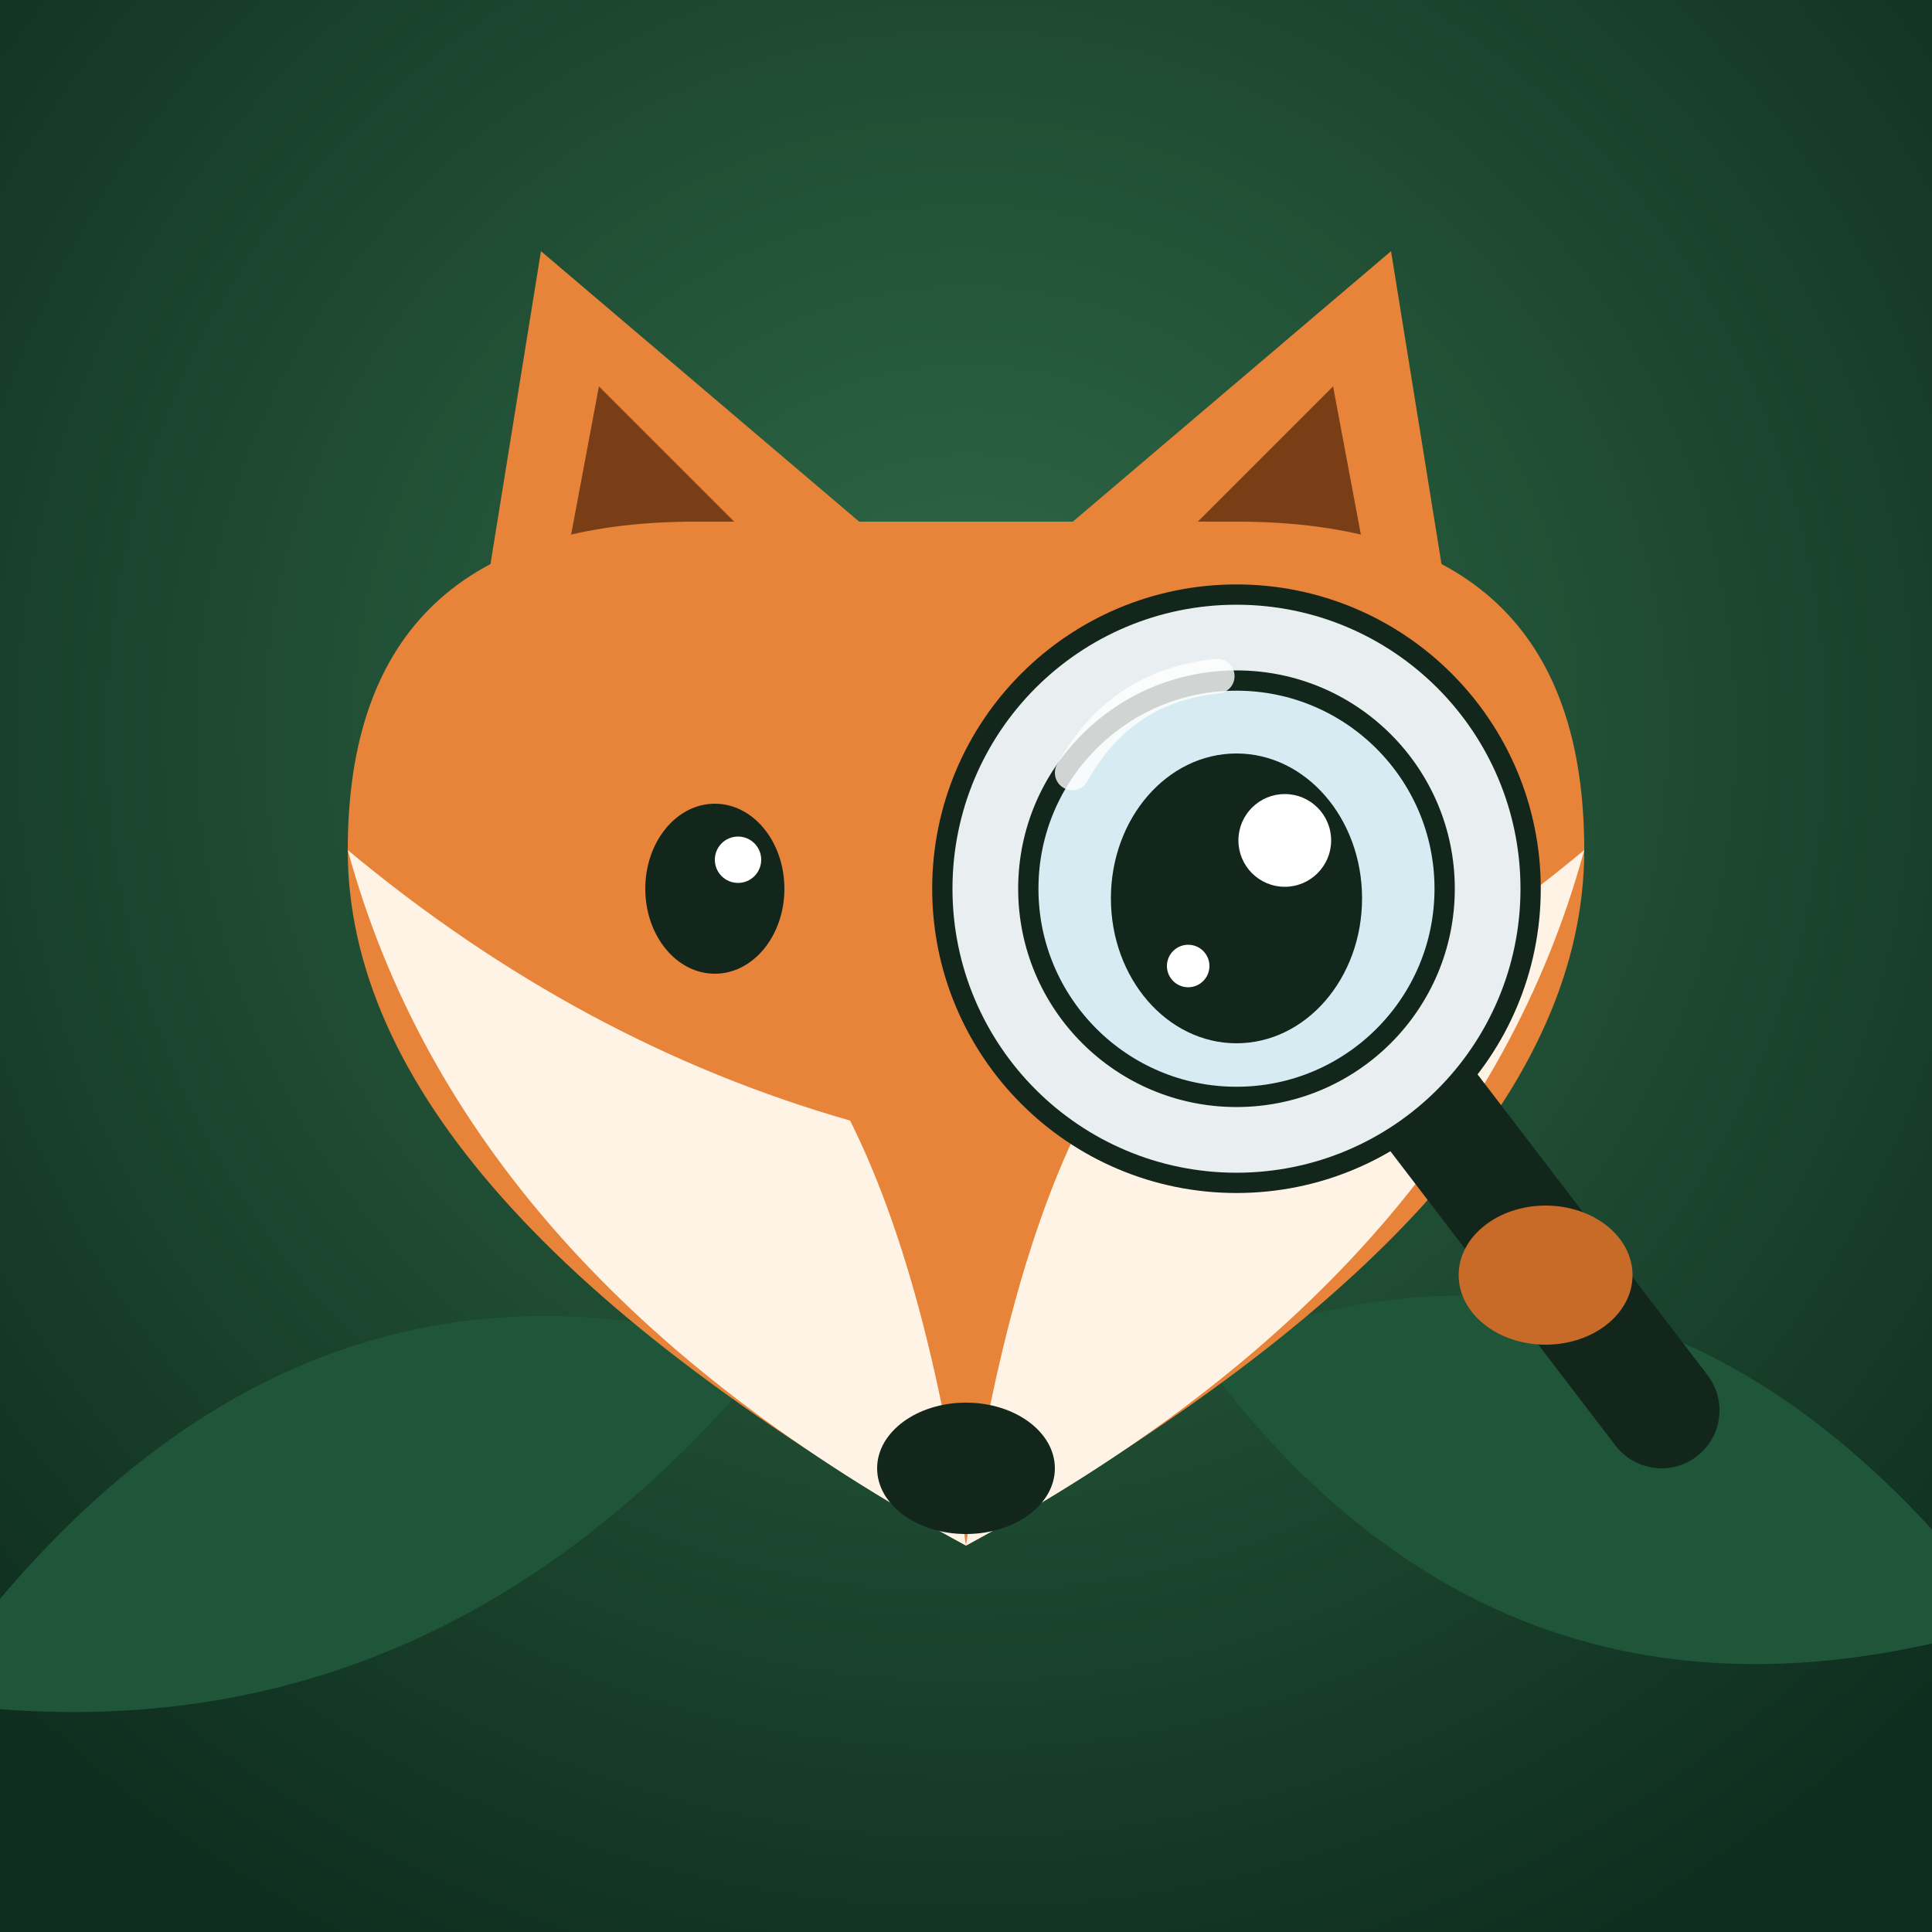
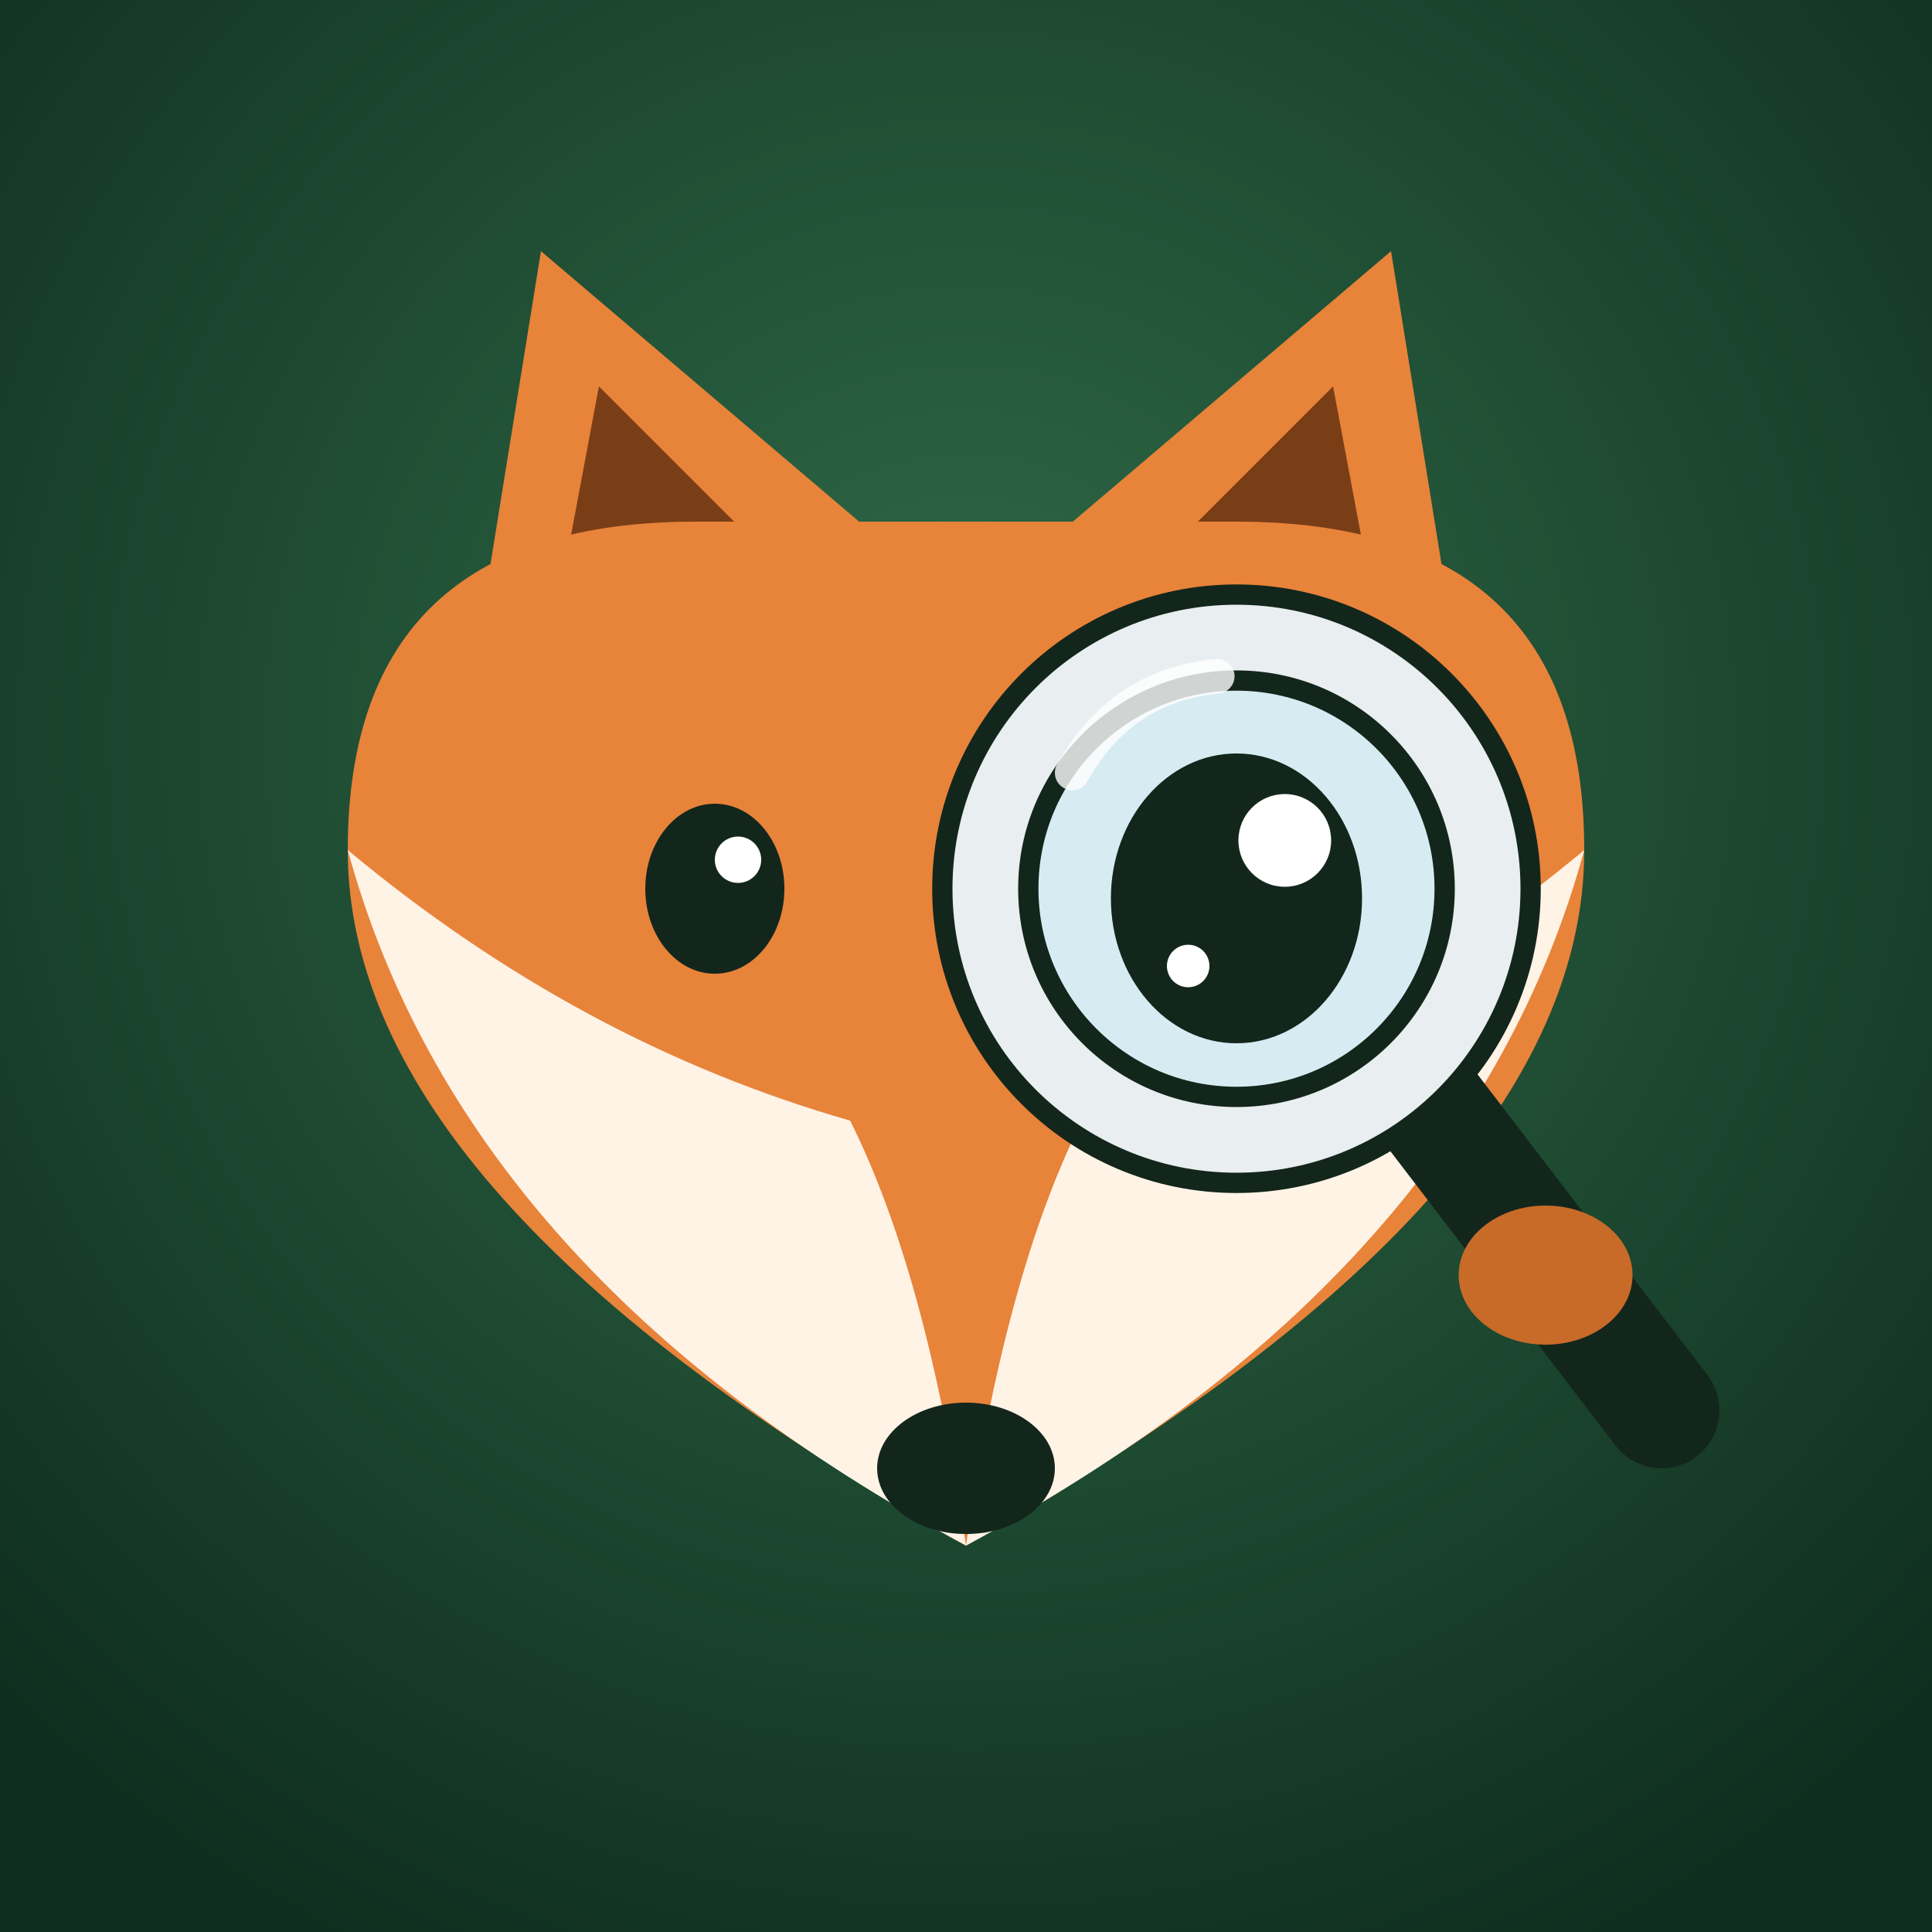
<svg xmlns="http://www.w3.org/2000/svg" width="1024" height="1024" viewBox="0 0 100 100" overflow="hidden">
  <defs>
    <radialGradient id="logoBg" cx="50%" cy="38%" r="70%">
      <stop offset="0" stop-color="#2F6B47" />
      <stop offset="1" stop-color="#0F2E1F" />
    </radialGradient>
  </defs>
  <rect x="0" y="0" width="100" height="100" rx="0" fill="url(#logoBg)" />
-   <path d="M-4 88Q14 62 40 70Q22 92 -4 88Z" fill="#1F5639" />
-   <path d="M104 84Q86 60 62 70Q78 92 104 84Z" fill="#1F5639" />
  <path d="M23 44L28 13L48 30Z" fill="#E8833A" />
  <path d="M77 44L72 13L52 30Z" fill="#E8833A" />
  <path d="M28 36L31 20L41 30Z" fill="#7A3E17" />
  <path d="M72 36L69 20L59 30Z" fill="#7A3E17" />
  <path d="M18 44Q18 27 36 27L64 27Q82 27 82 44Q82 62 50 80Q18 62 18 44Z" fill="#E8833A" />
  <path d="M18 44Q30 54 44 58Q48 66 50 80Q24 66 18 44Z" fill="#FFF3E6" />
  <path d="M82 44Q70 54 56 58Q52 66 50 80Q76 66 82 44Z" fill="#FFF3E6" />
  <ellipse cx="37" cy="46" rx="3.6" ry="4.4" fill="#13261C" />
  <circle cx="38.2" cy="44.5" r="1.2" fill="#fff" />
  <ellipse cx="50" cy="76" rx="4.6" ry="3.4" fill="#13261C" />
  <path d="M73 56L86 73" stroke="#13261C" stroke-width="6" stroke-linecap="round" />
  <circle cx="64" cy="46" r="13" fill="#D6ECF2" />
  <ellipse cx="64" cy="46.5" rx="6.5" ry="7.5" fill="#13261C" />
  <circle cx="66.5" cy="43.5" r="2.4" fill="#fff" />
  <circle cx="61.5" cy="50" r="1.1" fill="#fff" />
  <circle cx="64" cy="46" r="13" fill="none" stroke="#13261C" stroke-width="5.5" />
  <circle cx="64" cy="46" r="13" fill="none" stroke="#E9EEF0" stroke-width="3.4" />
  <path d="M55.5 40Q58 35.5 63 35" stroke="#fff" stroke-width="1.8" fill="none" stroke-linecap="round" opacity="0.8" />
  <ellipse cx="80" cy="66" rx="4.5" ry="3.6" fill="#C86A28" />
</svg>
